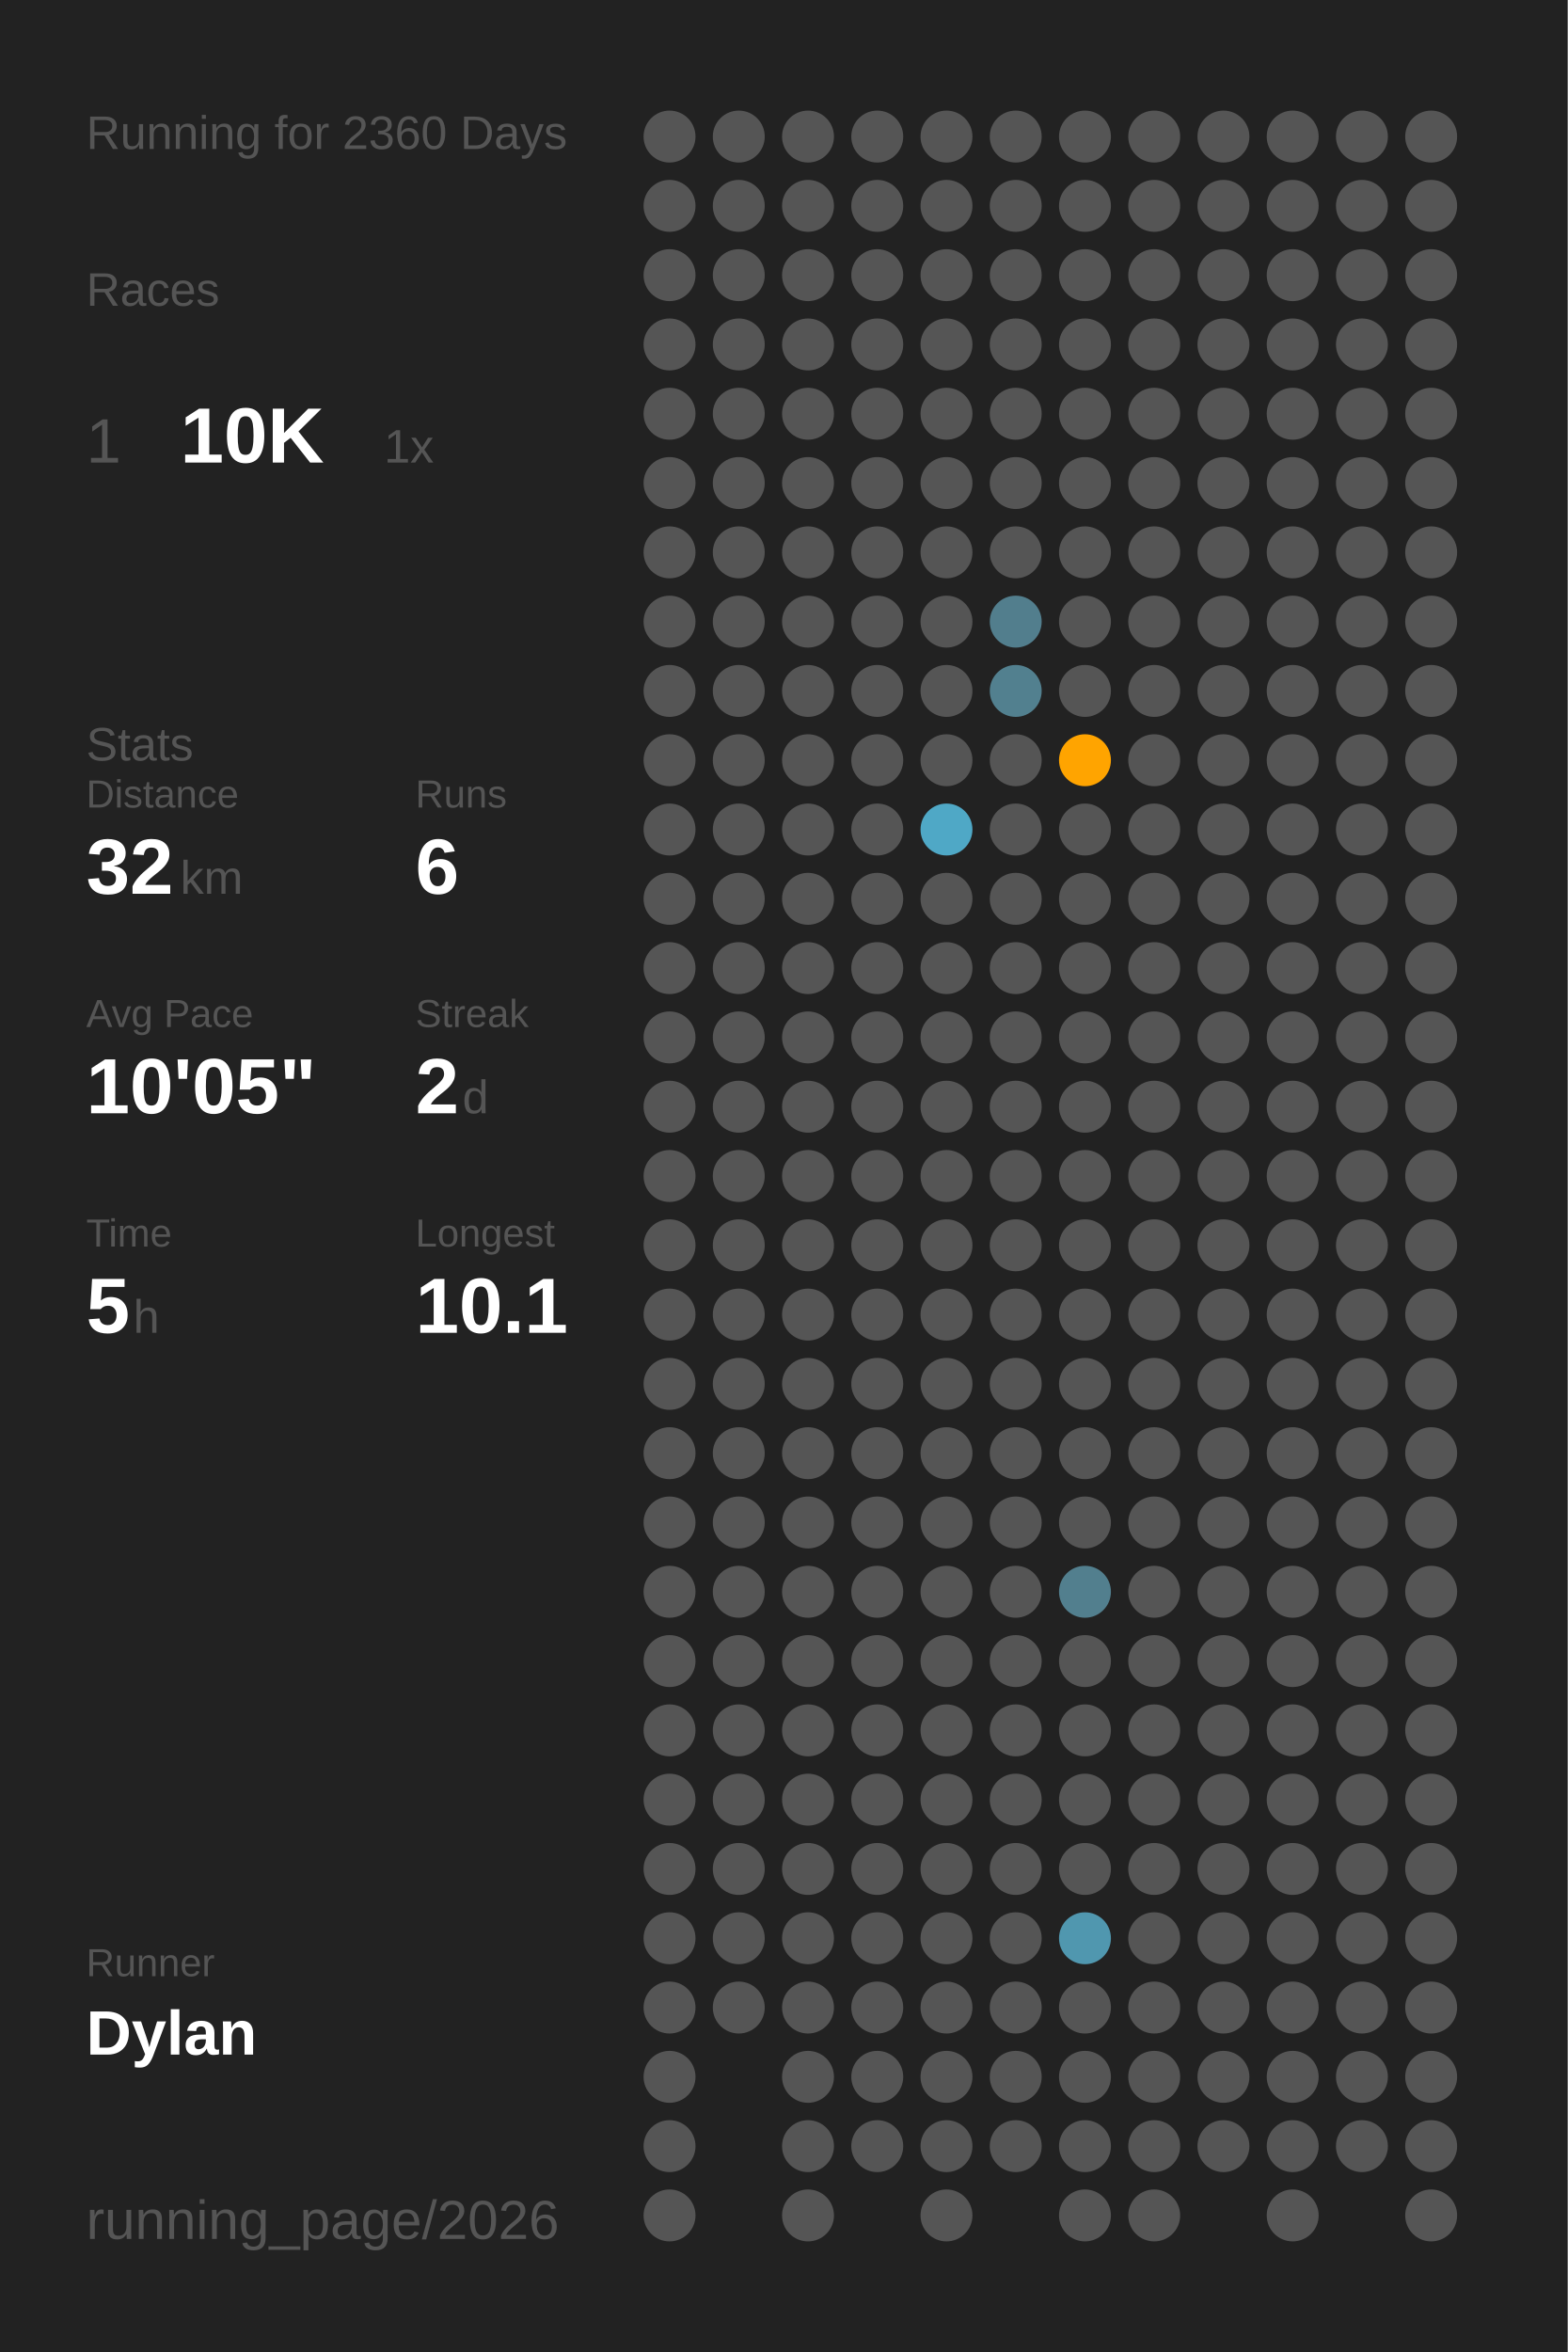
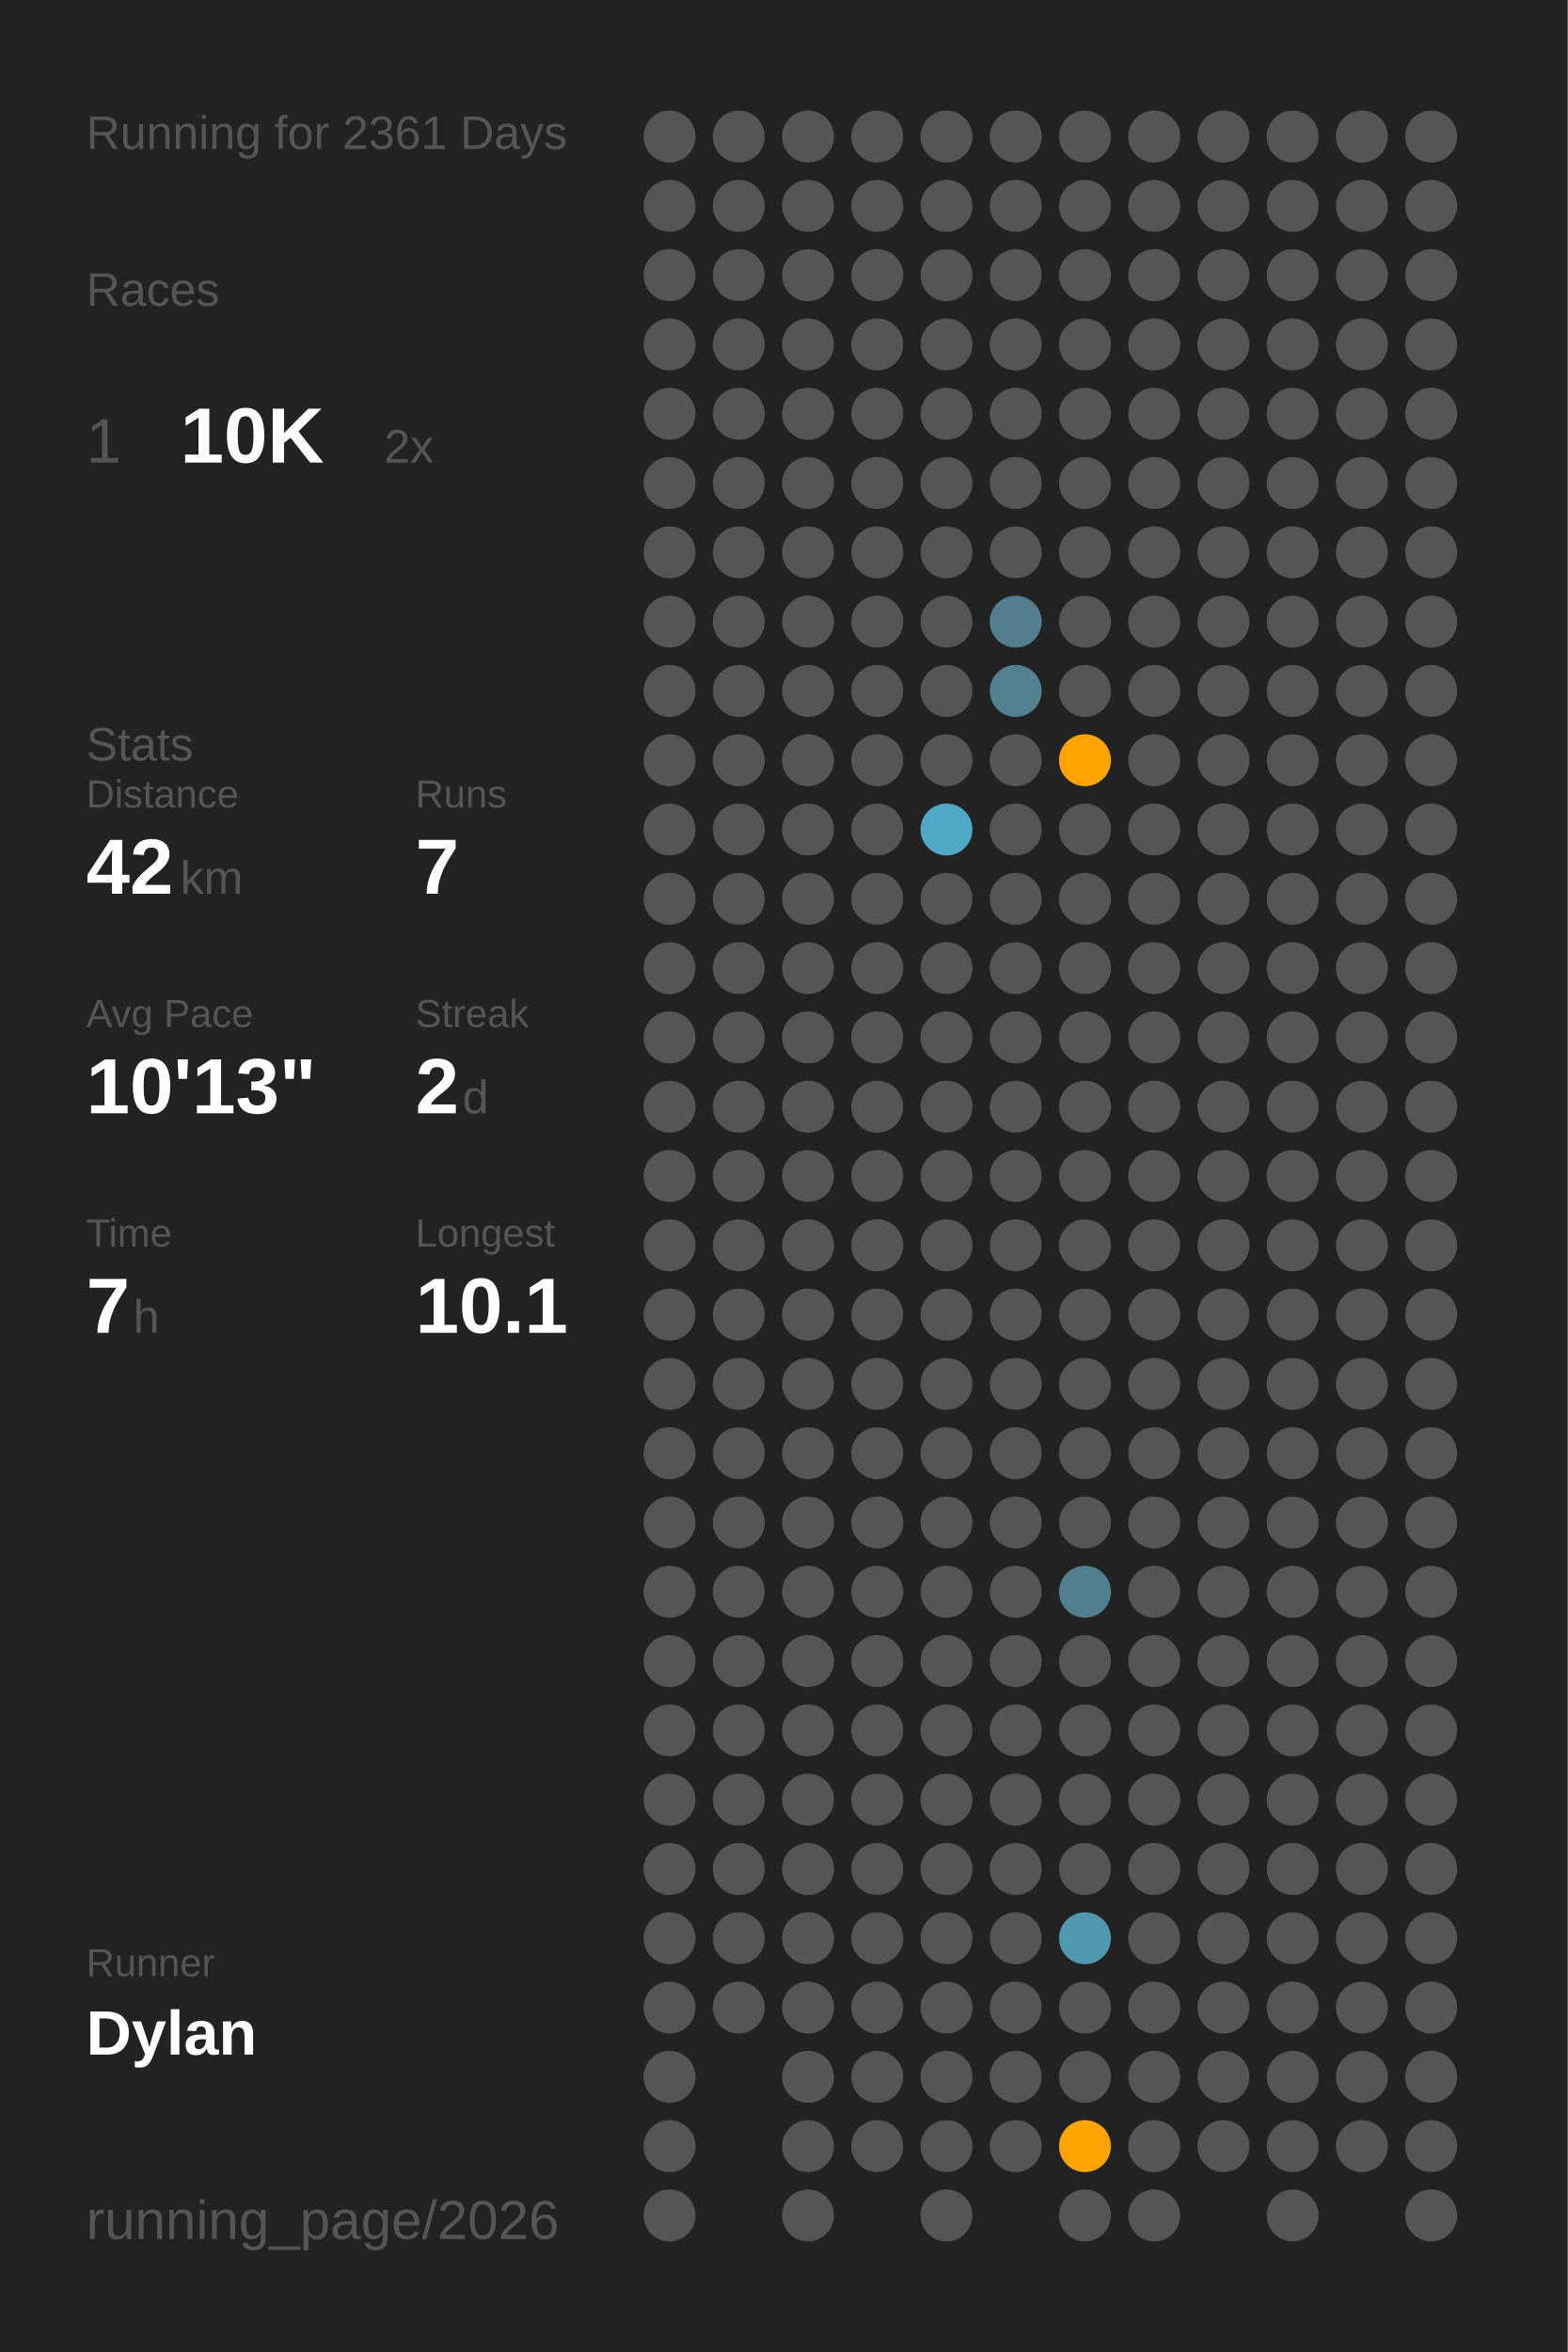
<svg xmlns="http://www.w3.org/2000/svg" baseProfile="full" class="activity-poster" data-activity-mode="running" data-poster-role="poster" data-poster-type="year_summary" height="300mm" version="1.1" viewBox="0,0,200,300" width="200mm">
  <defs />
  <rect class="poster-background" data-poster-role="background" fill="#222222" height="300" stroke="none" width="200" x="0" y="0" />
-   <text fill="#555555" style="font-size:6px; font-family:Arial;" x="11" y="19">Running for 2360 Days</text>
+   <text fill="#555555" style="font-size:6px; font-family:Arial;" x="11" y="19">Running for 2361 Days</text>
  <text fill="#555555" style="font-size:6px; font-family:Arial;" x="11" y="39">Races</text>
  <text fill="#555555" style="font-size:8px; font-family:Arial;" x="11" y="59">1</text>
  <text fill="#FFFFFF" style="font-size:10px; font-family:Arial; font-weight:bold;" x="23" y="59">10K</text>
-   <text fill="#555555" style="font-size:6px; font-family:Arial;" x="49" y="59">1x</text>
+   <text fill="#555555" style="font-size:6px; font-family:Arial;" x="49" y="59">2x</text>
  <text fill="#555555" style="font-size:6px; font-family:Arial;" x="11" y="97">Stats</text>
  <text fill="#555555" style="font-size:5px; font-family:Arial;" x="11" y="103">Distance</text>
-   <text fill="#FFFFFF" style="font-size:10px; font-family:Arial; font-weight:bold;" x="11" y="114">32</text>
+   <text fill="#FFFFFF" style="font-size:10px; font-family:Arial; font-weight:bold;" x="11" y="114">42</text>
  <text fill="#555555" style="font-size:6px; font-family:Arial;" x="23" y="114">km</text>
  <text fill="#555555" style="font-size:5px; font-family:Arial;" x="53" y="103">Runs</text>
-   <text fill="#FFFFFF" style="font-size:10px; font-family:Arial; font-weight:bold;" x="53" y="114">6</text>
+   <text fill="#FFFFFF" style="font-size:10px; font-family:Arial; font-weight:bold;" x="53" y="114">7</text>
  <text fill="#555555" style="font-size:5px; font-family:Arial;" x="11" y="131">Avg Pace</text>
-   <text fill="#FFFFFF" style="font-size:10px; font-family:Arial; font-weight:bold;" x="11" y="142">10'05"</text>
+   <text fill="#FFFFFF" style="font-size:10px; font-family:Arial; font-weight:bold;" x="11" y="142">10'13"</text>
  <text fill="#555555" style="font-size:5px; font-family:Arial;" x="53" y="131">Streak</text>
  <text fill="#FFFFFF" style="font-size:10px; font-family:Arial; font-weight:bold;" x="53" y="142">2</text>
  <text fill="#555555" style="font-size:6px; font-family:Arial;" x="59" y="142">d</text>
  <text fill="#555555" style="font-size:5px; font-family:Arial;" x="11" y="159">Time</text>
-   <text fill="#FFFFFF" style="font-size:10px; font-family:Arial; font-weight:bold;" x="11" y="170">5</text>
+   <text fill="#FFFFFF" style="font-size:10px; font-family:Arial; font-weight:bold;" x="11" y="170">7</text>
  <text fill="#555555" style="font-size:6px; font-family:Arial;" x="17" y="170">h</text>
  <text fill="#555555" style="font-size:5px; font-family:Arial;" x="53" y="159">Longest</text>
  <text fill="#FFFFFF" style="font-size:10px; font-family:Arial; font-weight:bold;" x="53" y="170">10.1</text>
  <text fill="#555555" style="font-size:5px; font-family:Arial;" x="11" y="252.065">Runner</text>
  <text fill="#FFFFFF" style="font-size:8px; font-family:Arial; font-weight:bold;" x="11" y="262.065">Dylan</text>
  <text fill="#555555" style="font-size:7px; font-family:Arial;" x="11" y="285.581">running_page/2026</text>
  <circle cx="85.417" cy="17.419" fill="#555555" r="3.312" />
  <circle cx="85.417" cy="26.258" fill="#555555" r="3.312" />
  <circle cx="85.417" cy="35.097" fill="#555555" r="3.312" />
  <circle cx="85.417" cy="43.935" fill="#555555" r="3.312" />
  <circle cx="85.417" cy="52.774" fill="#555555" r="3.312" />
  <circle cx="85.417" cy="61.613" fill="#555555" r="3.312" />
  <circle cx="85.417" cy="70.452" fill="#555555" r="3.312" />
  <circle cx="85.417" cy="79.29" fill="#555555" r="3.312" />
  <circle cx="85.417" cy="88.129" fill="#555555" r="3.312" />
  <circle cx="85.417" cy="96.968" fill="#555555" r="3.312" />
  <circle cx="85.417" cy="105.806" fill="#555555" r="3.312" />
  <circle cx="85.417" cy="114.645" fill="#555555" r="3.312" />
  <circle cx="85.417" cy="123.484" fill="#555555" r="3.312" />
  <circle cx="85.417" cy="132.323" fill="#555555" r="3.312" />
  <circle cx="85.417" cy="141.161" fill="#555555" r="3.312" />
  <circle cx="85.417" cy="150" fill="#555555" r="3.312" />
  <circle cx="85.417" cy="158.839" fill="#555555" r="3.312" />
  <circle cx="85.417" cy="167.677" fill="#555555" r="3.312" />
  <circle cx="85.417" cy="176.516" fill="#555555" r="3.312" />
  <circle cx="85.417" cy="185.355" fill="#555555" r="3.312" />
  <circle cx="85.417" cy="194.194" fill="#555555" r="3.312" />
  <circle cx="85.417" cy="203.032" fill="#555555" r="3.312" />
  <circle cx="85.417" cy="211.871" fill="#555555" r="3.312" />
  <circle cx="85.417" cy="220.71" fill="#555555" r="3.312" />
  <circle cx="85.417" cy="229.548" fill="#555555" r="3.312" />
  <circle cx="85.417" cy="238.387" fill="#555555" r="3.312" />
  <circle cx="85.417" cy="247.226" fill="#555555" r="3.312" />
  <circle cx="85.417" cy="256.065" fill="#555555" r="3.312" />
  <circle cx="85.417" cy="264.903" fill="#555555" r="3.312" />
  <circle cx="85.417" cy="273.742" fill="#555555" r="3.312" />
  <circle cx="85.417" cy="282.581" fill="#555555" r="3.312" />
  <circle cx="94.25" cy="17.419" fill="#555555" r="3.312" />
  <circle cx="94.25" cy="26.258" fill="#555555" r="3.312" />
  <circle cx="94.25" cy="35.097" fill="#555555" r="3.312" />
  <circle cx="94.25" cy="43.935" fill="#555555" r="3.312" />
  <circle cx="94.25" cy="52.774" fill="#555555" r="3.312" />
  <circle cx="94.25" cy="61.613" fill="#555555" r="3.312" />
  <circle cx="94.25" cy="70.452" fill="#555555" r="3.312" />
  <circle cx="94.25" cy="79.29" fill="#555555" r="3.312" />
  <circle cx="94.25" cy="88.129" fill="#555555" r="3.312" />
  <circle cx="94.25" cy="96.968" fill="#555555" r="3.312" />
  <circle cx="94.25" cy="105.806" fill="#555555" r="3.312" />
  <circle cx="94.25" cy="114.645" fill="#555555" r="3.312" />
  <circle cx="94.25" cy="123.484" fill="#555555" r="3.312" />
  <circle cx="94.25" cy="132.323" fill="#555555" r="3.312" />
  <circle cx="94.25" cy="141.161" fill="#555555" r="3.312" />
  <circle cx="94.25" cy="150" fill="#555555" r="3.312" />
  <circle cx="94.25" cy="158.839" fill="#555555" r="3.312" />
  <circle cx="94.25" cy="167.677" fill="#555555" r="3.312" />
  <circle cx="94.25" cy="176.516" fill="#555555" r="3.312" />
  <circle cx="94.25" cy="185.355" fill="#555555" r="3.312" />
  <circle cx="94.25" cy="194.194" fill="#555555" r="3.312" />
  <circle cx="94.25" cy="203.032" fill="#555555" r="3.312" />
  <circle cx="94.25" cy="211.871" fill="#555555" r="3.312" />
  <circle cx="94.25" cy="220.71" fill="#555555" r="3.312" />
  <circle cx="94.25" cy="229.548" fill="#555555" r="3.312" />
  <circle cx="94.25" cy="238.387" fill="#555555" r="3.312" />
  <circle cx="94.25" cy="247.226" fill="#555555" r="3.312" />
  <circle cx="94.25" cy="256.065" fill="#555555" r="3.312" />
  <circle cx="103.083" cy="17.419" fill="#555555" r="3.312" />
  <circle cx="103.083" cy="26.258" fill="#555555" r="3.312" />
  <circle cx="103.083" cy="35.097" fill="#555555" r="3.312" />
  <circle cx="103.083" cy="43.935" fill="#555555" r="3.312" />
  <circle cx="103.083" cy="52.774" fill="#555555" r="3.312" />
  <circle cx="103.083" cy="61.613" fill="#555555" r="3.312" />
  <circle cx="103.083" cy="70.452" fill="#555555" r="3.312" />
  <circle cx="103.083" cy="79.29" fill="#555555" r="3.312" />
  <circle cx="103.083" cy="88.129" fill="#555555" r="3.312" />
  <circle cx="103.083" cy="96.968" fill="#555555" r="3.312" />
  <circle cx="103.083" cy="105.806" fill="#555555" r="3.312" />
  <circle cx="103.083" cy="114.645" fill="#555555" r="3.312" />
  <circle cx="103.083" cy="123.484" fill="#555555" r="3.312" />
  <circle cx="103.083" cy="132.323" fill="#555555" r="3.312" />
  <circle cx="103.083" cy="141.161" fill="#555555" r="3.312" />
  <circle cx="103.083" cy="150" fill="#555555" r="3.312" />
  <circle cx="103.083" cy="158.839" fill="#555555" r="3.312" />
  <circle cx="103.083" cy="167.677" fill="#555555" r="3.312" />
  <circle cx="103.083" cy="176.516" fill="#555555" r="3.312" />
  <circle cx="103.083" cy="185.355" fill="#555555" r="3.312" />
  <circle cx="103.083" cy="194.194" fill="#555555" r="3.312" />
  <circle cx="103.083" cy="203.032" fill="#555555" r="3.312" />
  <circle cx="103.083" cy="211.871" fill="#555555" r="3.312" />
  <circle cx="103.083" cy="220.71" fill="#555555" r="3.312" />
  <circle cx="103.083" cy="229.548" fill="#555555" r="3.312" />
  <circle cx="103.083" cy="238.387" fill="#555555" r="3.312" />
  <circle cx="103.083" cy="247.226" fill="#555555" r="3.312" />
  <circle cx="103.083" cy="256.065" fill="#555555" r="3.312" />
  <circle cx="103.083" cy="264.903" fill="#555555" r="3.312" />
  <circle cx="103.083" cy="273.742" fill="#555555" r="3.312" />
  <circle cx="103.083" cy="282.581" fill="#555555" r="3.312" />
  <circle cx="111.917" cy="17.419" fill="#555555" r="3.312" />
  <circle cx="111.917" cy="26.258" fill="#555555" r="3.312" />
  <circle cx="111.917" cy="35.097" fill="#555555" r="3.312" />
  <circle cx="111.917" cy="43.935" fill="#555555" r="3.312" />
  <circle cx="111.917" cy="52.774" fill="#555555" r="3.312" />
  <circle cx="111.917" cy="61.613" fill="#555555" r="3.312" />
  <circle cx="111.917" cy="70.452" fill="#555555" r="3.312" />
  <circle cx="111.917" cy="79.29" fill="#555555" r="3.312" />
  <circle cx="111.917" cy="88.129" fill="#555555" r="3.312" />
  <circle cx="111.917" cy="96.968" fill="#555555" r="3.312" />
  <circle cx="111.917" cy="105.806" fill="#555555" r="3.312" />
  <circle cx="111.917" cy="114.645" fill="#555555" r="3.312" />
  <circle cx="111.917" cy="123.484" fill="#555555" r="3.312" />
  <circle cx="111.917" cy="132.323" fill="#555555" r="3.312" />
  <circle cx="111.917" cy="141.161" fill="#555555" r="3.312" />
  <circle cx="111.917" cy="150" fill="#555555" r="3.312" />
  <circle cx="111.917" cy="158.839" fill="#555555" r="3.312" />
  <circle cx="111.917" cy="167.677" fill="#555555" r="3.312" />
  <circle cx="111.917" cy="176.516" fill="#555555" r="3.312" />
  <circle cx="111.917" cy="185.355" fill="#555555" r="3.312" />
  <circle cx="111.917" cy="194.194" fill="#555555" r="3.312" />
  <circle cx="111.917" cy="203.032" fill="#555555" r="3.312" />
  <circle cx="111.917" cy="211.871" fill="#555555" r="3.312" />
  <circle cx="111.917" cy="220.71" fill="#555555" r="3.312" />
  <circle cx="111.917" cy="229.548" fill="#555555" r="3.312" />
  <circle cx="111.917" cy="238.387" fill="#555555" r="3.312" />
  <circle cx="111.917" cy="247.226" fill="#555555" r="3.312" />
  <circle cx="111.917" cy="256.065" fill="#555555" r="3.312" />
  <circle cx="111.917" cy="264.903" fill="#555555" r="3.312" />
  <circle cx="111.917" cy="273.742" fill="#555555" r="3.312" />
  <circle cx="120.75" cy="17.419" fill="#555555" r="3.312" />
  <circle cx="120.75" cy="26.258" fill="#555555" r="3.312" />
  <circle cx="120.75" cy="35.097" fill="#555555" r="3.312" />
  <circle cx="120.75" cy="43.935" fill="#555555" r="3.312" />
  <circle cx="120.75" cy="52.774" fill="#555555" r="3.312" />
  <circle cx="120.75" cy="61.613" fill="#555555" r="3.312" />
  <circle cx="120.75" cy="70.452" fill="#555555" r="3.312" />
  <circle cx="120.75" cy="79.29" fill="#555555" r="3.312" />
  <circle cx="120.75" cy="88.129" fill="#555555" r="3.312" />
  <circle cx="120.75" cy="96.968" fill="#555555" r="3.312" />
  <circle cx="120.75" cy="105.806" fill="#4fa8c6" r="3.312" />
  <circle cx="120.75" cy="114.645" fill="#555555" r="3.312" />
  <circle cx="120.75" cy="123.484" fill="#555555" r="3.312" />
  <circle cx="120.75" cy="132.323" fill="#555555" r="3.312" />
  <circle cx="120.75" cy="141.161" fill="#555555" r="3.312" />
  <circle cx="120.75" cy="150" fill="#555555" r="3.312" />
  <circle cx="120.75" cy="158.839" fill="#555555" r="3.312" />
  <circle cx="120.75" cy="167.677" fill="#555555" r="3.312" />
  <circle cx="120.75" cy="176.516" fill="#555555" r="3.312" />
  <circle cx="120.75" cy="185.355" fill="#555555" r="3.312" />
  <circle cx="120.75" cy="194.194" fill="#555555" r="3.312" />
  <circle cx="120.75" cy="203.032" fill="#555555" r="3.312" />
  <circle cx="120.75" cy="211.871" fill="#555555" r="3.312" />
  <circle cx="120.75" cy="220.71" fill="#555555" r="3.312" />
  <circle cx="120.75" cy="229.548" fill="#555555" r="3.312" />
  <circle cx="120.75" cy="238.387" fill="#555555" r="3.312" />
  <circle cx="120.75" cy="247.226" fill="#555555" r="3.312" />
  <circle cx="120.75" cy="256.065" fill="#555555" r="3.312" />
  <circle cx="120.75" cy="264.903" fill="#555555" r="3.312" />
  <circle cx="120.75" cy="273.742" fill="#555555" r="3.312" />
  <circle cx="120.75" cy="282.581" fill="#555555" r="3.312" />
  <circle cx="129.583" cy="17.419" fill="#555555" r="3.312" />
  <circle cx="129.583" cy="26.258" fill="#555555" r="3.312" />
  <circle cx="129.583" cy="35.097" fill="#555555" r="3.312" />
  <circle cx="129.583" cy="43.935" fill="#555555" r="3.312" />
  <circle cx="129.583" cy="52.774" fill="#555555" r="3.312" />
  <circle cx="129.583" cy="61.613" fill="#555555" r="3.312" />
  <circle cx="129.583" cy="70.452" fill="#555555" r="3.312" />
  <circle cx="129.583" cy="79.29" fill="#527e8d" r="3.312" />
  <circle cx="129.583" cy="88.129" fill="#52808f" r="3.312" />
  <circle cx="129.583" cy="96.968" fill="#555555" r="3.312" />
  <circle cx="129.583" cy="105.806" fill="#555555" r="3.312" />
  <circle cx="129.583" cy="114.645" fill="#555555" r="3.312" />
  <circle cx="129.583" cy="123.484" fill="#555555" r="3.312" />
  <circle cx="129.583" cy="132.323" fill="#555555" r="3.312" />
  <circle cx="129.583" cy="141.161" fill="#555555" r="3.312" />
  <circle cx="129.583" cy="150" fill="#555555" r="3.312" />
  <circle cx="129.583" cy="158.839" fill="#555555" r="3.312" />
  <circle cx="129.583" cy="167.677" fill="#555555" r="3.312" />
  <circle cx="129.583" cy="176.516" fill="#555555" r="3.312" />
  <circle cx="129.583" cy="185.355" fill="#555555" r="3.312" />
  <circle cx="129.583" cy="194.194" fill="#555555" r="3.312" />
  <circle cx="129.583" cy="203.032" fill="#555555" r="3.312" />
  <circle cx="129.583" cy="211.871" fill="#555555" r="3.312" />
  <circle cx="129.583" cy="220.71" fill="#555555" r="3.312" />
  <circle cx="129.583" cy="229.548" fill="#555555" r="3.312" />
  <circle cx="129.583" cy="238.387" fill="#555555" r="3.312" />
  <circle cx="129.583" cy="247.226" fill="#555555" r="3.312" />
  <circle cx="129.583" cy="256.065" fill="#555555" r="3.312" />
  <circle cx="129.583" cy="264.903" fill="#555555" r="3.312" />
  <circle cx="129.583" cy="273.742" fill="#555555" r="3.312" />
  <circle cx="138.417" cy="17.419" fill="#555555" r="3.312" />
  <circle cx="138.417" cy="26.258" fill="#555555" r="3.312" />
  <circle cx="138.417" cy="35.097" fill="#555555" r="3.312" />
  <circle cx="138.417" cy="43.935" fill="#555555" r="3.312" />
  <circle cx="138.417" cy="52.774" fill="#555555" r="3.312" />
  <circle cx="138.417" cy="61.613" fill="#555555" r="3.312" />
  <circle cx="138.417" cy="70.452" fill="#555555" r="3.312" />
  <circle cx="138.417" cy="79.29" fill="#555555" r="3.312" />
  <circle cx="138.417" cy="88.129" fill="#555555" r="3.312" />
  <circle cx="138.417" cy="96.968" fill="#ffa400" r="3.312" />
  <circle cx="138.417" cy="105.806" fill="#555555" r="3.312" />
  <circle cx="138.417" cy="114.645" fill="#555555" r="3.312" />
  <circle cx="138.417" cy="123.484" fill="#555555" r="3.312" />
  <circle cx="138.417" cy="132.323" fill="#555555" r="3.312" />
  <circle cx="138.417" cy="141.161" fill="#555555" r="3.312" />
  <circle cx="138.417" cy="150" fill="#555555" r="3.312" />
  <circle cx="138.417" cy="158.839" fill="#555555" r="3.312" />
  <circle cx="138.417" cy="167.677" fill="#555555" r="3.312" />
  <circle cx="138.417" cy="176.516" fill="#555555" r="3.312" />
  <circle cx="138.417" cy="185.355" fill="#555555" r="3.312" />
  <circle cx="138.417" cy="194.194" fill="#555555" r="3.312" />
  <circle cx="138.417" cy="203.032" fill="#527f8e" r="3.312" />
  <circle cx="138.417" cy="211.871" fill="#555555" r="3.312" />
  <circle cx="138.417" cy="220.71" fill="#555555" r="3.312" />
  <circle cx="138.417" cy="229.548" fill="#555555" r="3.312" />
  <circle cx="138.417" cy="238.387" fill="#555555" r="3.312" />
  <circle cx="138.417" cy="247.226" fill="#5097af" r="3.312" />
  <circle cx="138.417" cy="256.065" fill="#555555" r="3.312" />
  <circle cx="138.417" cy="264.903" fill="#555555" r="3.312" />
-   <circle cx="138.417" cy="273.742" fill="#555555" r="3.312" />
+   <circle cx="138.417" cy="273.742" fill="#ffa400" r="3.312" />
  <circle cx="138.417" cy="282.581" fill="#555555" r="3.312" />
  <circle cx="147.25" cy="17.419" fill="#555555" r="3.312" />
  <circle cx="147.25" cy="26.258" fill="#555555" r="3.312" />
  <circle cx="147.25" cy="35.097" fill="#555555" r="3.312" />
  <circle cx="147.25" cy="43.935" fill="#555555" r="3.312" />
  <circle cx="147.25" cy="52.774" fill="#555555" r="3.312" />
  <circle cx="147.25" cy="61.613" fill="#555555" r="3.312" />
  <circle cx="147.25" cy="70.452" fill="#555555" r="3.312" />
  <circle cx="147.25" cy="79.29" fill="#555555" r="3.312" />
  <circle cx="147.25" cy="88.129" fill="#555555" r="3.312" />
  <circle cx="147.25" cy="96.968" fill="#555555" r="3.312" />
  <circle cx="147.25" cy="105.806" fill="#555555" r="3.312" />
  <circle cx="147.25" cy="114.645" fill="#555555" r="3.312" />
  <circle cx="147.25" cy="123.484" fill="#555555" r="3.312" />
  <circle cx="147.25" cy="132.323" fill="#555555" r="3.312" />
  <circle cx="147.25" cy="141.161" fill="#555555" r="3.312" />
  <circle cx="147.25" cy="150" fill="#555555" r="3.312" />
  <circle cx="147.25" cy="158.839" fill="#555555" r="3.312" />
  <circle cx="147.25" cy="167.677" fill="#555555" r="3.312" />
  <circle cx="147.25" cy="176.516" fill="#555555" r="3.312" />
  <circle cx="147.25" cy="185.355" fill="#555555" r="3.312" />
  <circle cx="147.25" cy="194.194" fill="#555555" r="3.312" />
  <circle cx="147.25" cy="203.032" fill="#555555" r="3.312" />
  <circle cx="147.25" cy="211.871" fill="#555555" r="3.312" />
  <circle cx="147.25" cy="220.71" fill="#555555" r="3.312" />
  <circle cx="147.25" cy="229.548" fill="#555555" r="3.312" />
  <circle cx="147.25" cy="238.387" fill="#555555" r="3.312" />
  <circle cx="147.25" cy="247.226" fill="#555555" r="3.312" />
  <circle cx="147.25" cy="256.065" fill="#555555" r="3.312" />
  <circle cx="147.25" cy="264.903" fill="#555555" r="3.312" />
  <circle cx="147.25" cy="273.742" fill="#555555" r="3.312" />
  <circle cx="147.25" cy="282.581" fill="#555555" r="3.312" />
  <circle cx="156.083" cy="17.419" fill="#555555" r="3.312" />
  <circle cx="156.083" cy="26.258" fill="#555555" r="3.312" />
  <circle cx="156.083" cy="35.097" fill="#555555" r="3.312" />
  <circle cx="156.083" cy="43.935" fill="#555555" r="3.312" />
  <circle cx="156.083" cy="52.774" fill="#555555" r="3.312" />
  <circle cx="156.083" cy="61.613" fill="#555555" r="3.312" />
  <circle cx="156.083" cy="70.452" fill="#555555" r="3.312" />
  <circle cx="156.083" cy="79.29" fill="#555555" r="3.312" />
  <circle cx="156.083" cy="88.129" fill="#555555" r="3.312" />
  <circle cx="156.083" cy="96.968" fill="#555555" r="3.312" />
  <circle cx="156.083" cy="105.806" fill="#555555" r="3.312" />
  <circle cx="156.083" cy="114.645" fill="#555555" r="3.312" />
  <circle cx="156.083" cy="123.484" fill="#555555" r="3.312" />
  <circle cx="156.083" cy="132.323" fill="#555555" r="3.312" />
  <circle cx="156.083" cy="141.161" fill="#555555" r="3.312" />
  <circle cx="156.083" cy="150" fill="#555555" r="3.312" />
  <circle cx="156.083" cy="158.839" fill="#555555" r="3.312" />
  <circle cx="156.083" cy="167.677" fill="#555555" r="3.312" />
  <circle cx="156.083" cy="176.516" fill="#555555" r="3.312" />
  <circle cx="156.083" cy="185.355" fill="#555555" r="3.312" />
  <circle cx="156.083" cy="194.194" fill="#555555" r="3.312" />
  <circle cx="156.083" cy="203.032" fill="#555555" r="3.312" />
  <circle cx="156.083" cy="211.871" fill="#555555" r="3.312" />
  <circle cx="156.083" cy="220.71" fill="#555555" r="3.312" />
  <circle cx="156.083" cy="229.548" fill="#555555" r="3.312" />
  <circle cx="156.083" cy="238.387" fill="#555555" r="3.312" />
  <circle cx="156.083" cy="247.226" fill="#555555" r="3.312" />
  <circle cx="156.083" cy="256.065" fill="#555555" r="3.312" />
  <circle cx="156.083" cy="264.903" fill="#555555" r="3.312" />
  <circle cx="156.083" cy="273.742" fill="#555555" r="3.312" />
  <circle cx="164.917" cy="17.419" fill="#555555" r="3.312" />
  <circle cx="164.917" cy="26.258" fill="#555555" r="3.312" />
  <circle cx="164.917" cy="35.097" fill="#555555" r="3.312" />
  <circle cx="164.917" cy="43.935" fill="#555555" r="3.312" />
  <circle cx="164.917" cy="52.774" fill="#555555" r="3.312" />
  <circle cx="164.917" cy="61.613" fill="#555555" r="3.312" />
  <circle cx="164.917" cy="70.452" fill="#555555" r="3.312" />
  <circle cx="164.917" cy="79.29" fill="#555555" r="3.312" />
  <circle cx="164.917" cy="88.129" fill="#555555" r="3.312" />
  <circle cx="164.917" cy="96.968" fill="#555555" r="3.312" />
  <circle cx="164.917" cy="105.806" fill="#555555" r="3.312" />
  <circle cx="164.917" cy="114.645" fill="#555555" r="3.312" />
  <circle cx="164.917" cy="123.484" fill="#555555" r="3.312" />
  <circle cx="164.917" cy="132.323" fill="#555555" r="3.312" />
  <circle cx="164.917" cy="141.161" fill="#555555" r="3.312" />
  <circle cx="164.917" cy="150" fill="#555555" r="3.312" />
  <circle cx="164.917" cy="158.839" fill="#555555" r="3.312" />
  <circle cx="164.917" cy="167.677" fill="#555555" r="3.312" />
  <circle cx="164.917" cy="176.516" fill="#555555" r="3.312" />
  <circle cx="164.917" cy="185.355" fill="#555555" r="3.312" />
  <circle cx="164.917" cy="194.194" fill="#555555" r="3.312" />
  <circle cx="164.917" cy="203.032" fill="#555555" r="3.312" />
  <circle cx="164.917" cy="211.871" fill="#555555" r="3.312" />
  <circle cx="164.917" cy="220.71" fill="#555555" r="3.312" />
  <circle cx="164.917" cy="229.548" fill="#555555" r="3.312" />
  <circle cx="164.917" cy="238.387" fill="#555555" r="3.312" />
  <circle cx="164.917" cy="247.226" fill="#555555" r="3.312" />
  <circle cx="164.917" cy="256.065" fill="#555555" r="3.312" />
  <circle cx="164.917" cy="264.903" fill="#555555" r="3.312" />
  <circle cx="164.917" cy="273.742" fill="#555555" r="3.312" />
  <circle cx="164.917" cy="282.581" fill="#555555" r="3.312" />
  <circle cx="173.75" cy="17.419" fill="#555555" r="3.312" />
  <circle cx="173.75" cy="26.258" fill="#555555" r="3.312" />
  <circle cx="173.75" cy="35.097" fill="#555555" r="3.312" />
  <circle cx="173.75" cy="43.935" fill="#555555" r="3.312" />
  <circle cx="173.75" cy="52.774" fill="#555555" r="3.312" />
  <circle cx="173.75" cy="61.613" fill="#555555" r="3.312" />
  <circle cx="173.75" cy="70.452" fill="#555555" r="3.312" />
  <circle cx="173.75" cy="79.29" fill="#555555" r="3.312" />
  <circle cx="173.75" cy="88.129" fill="#555555" r="3.312" />
  <circle cx="173.75" cy="96.968" fill="#555555" r="3.312" />
  <circle cx="173.75" cy="105.806" fill="#555555" r="3.312" />
  <circle cx="173.75" cy="114.645" fill="#555555" r="3.312" />
  <circle cx="173.75" cy="123.484" fill="#555555" r="3.312" />
  <circle cx="173.75" cy="132.323" fill="#555555" r="3.312" />
  <circle cx="173.75" cy="141.161" fill="#555555" r="3.312" />
  <circle cx="173.75" cy="150" fill="#555555" r="3.312" />
  <circle cx="173.75" cy="158.839" fill="#555555" r="3.312" />
  <circle cx="173.75" cy="167.677" fill="#555555" r="3.312" />
  <circle cx="173.75" cy="176.516" fill="#555555" r="3.312" />
  <circle cx="173.75" cy="185.355" fill="#555555" r="3.312" />
  <circle cx="173.75" cy="194.194" fill="#555555" r="3.312" />
  <circle cx="173.75" cy="203.032" fill="#555555" r="3.312" />
  <circle cx="173.75" cy="211.871" fill="#555555" r="3.312" />
  <circle cx="173.75" cy="220.71" fill="#555555" r="3.312" />
  <circle cx="173.75" cy="229.548" fill="#555555" r="3.312" />
  <circle cx="173.75" cy="238.387" fill="#555555" r="3.312" />
  <circle cx="173.75" cy="247.226" fill="#555555" r="3.312" />
  <circle cx="173.75" cy="256.065" fill="#555555" r="3.312" />
  <circle cx="173.75" cy="264.903" fill="#555555" r="3.312" />
  <circle cx="173.75" cy="273.742" fill="#555555" r="3.312" />
  <circle cx="182.583" cy="17.419" fill="#555555" r="3.312" />
  <circle cx="182.583" cy="26.258" fill="#555555" r="3.312" />
  <circle cx="182.583" cy="35.097" fill="#555555" r="3.312" />
  <circle cx="182.583" cy="43.935" fill="#555555" r="3.312" />
  <circle cx="182.583" cy="52.774" fill="#555555" r="3.312" />
  <circle cx="182.583" cy="61.613" fill="#555555" r="3.312" />
  <circle cx="182.583" cy="70.452" fill="#555555" r="3.312" />
  <circle cx="182.583" cy="79.29" fill="#555555" r="3.312" />
  <circle cx="182.583" cy="88.129" fill="#555555" r="3.312" />
  <circle cx="182.583" cy="96.968" fill="#555555" r="3.312" />
  <circle cx="182.583" cy="105.806" fill="#555555" r="3.312" />
  <circle cx="182.583" cy="114.645" fill="#555555" r="3.312" />
  <circle cx="182.583" cy="123.484" fill="#555555" r="3.312" />
  <circle cx="182.583" cy="132.323" fill="#555555" r="3.312" />
  <circle cx="182.583" cy="141.161" fill="#555555" r="3.312" />
  <circle cx="182.583" cy="150" fill="#555555" r="3.312" />
  <circle cx="182.583" cy="158.839" fill="#555555" r="3.312" />
  <circle cx="182.583" cy="167.677" fill="#555555" r="3.312" />
  <circle cx="182.583" cy="176.516" fill="#555555" r="3.312" />
  <circle cx="182.583" cy="185.355" fill="#555555" r="3.312" />
  <circle cx="182.583" cy="194.194" fill="#555555" r="3.312" />
  <circle cx="182.583" cy="203.032" fill="#555555" r="3.312" />
  <circle cx="182.583" cy="211.871" fill="#555555" r="3.312" />
  <circle cx="182.583" cy="220.71" fill="#555555" r="3.312" />
  <circle cx="182.583" cy="229.548" fill="#555555" r="3.312" />
  <circle cx="182.583" cy="238.387" fill="#555555" r="3.312" />
  <circle cx="182.583" cy="247.226" fill="#555555" r="3.312" />
  <circle cx="182.583" cy="256.065" fill="#555555" r="3.312" />
  <circle cx="182.583" cy="264.903" fill="#555555" r="3.312" />
  <circle cx="182.583" cy="273.742" fill="#555555" r="3.312" />
  <circle cx="182.583" cy="282.581" fill="#555555" r="3.312" />
</svg>
